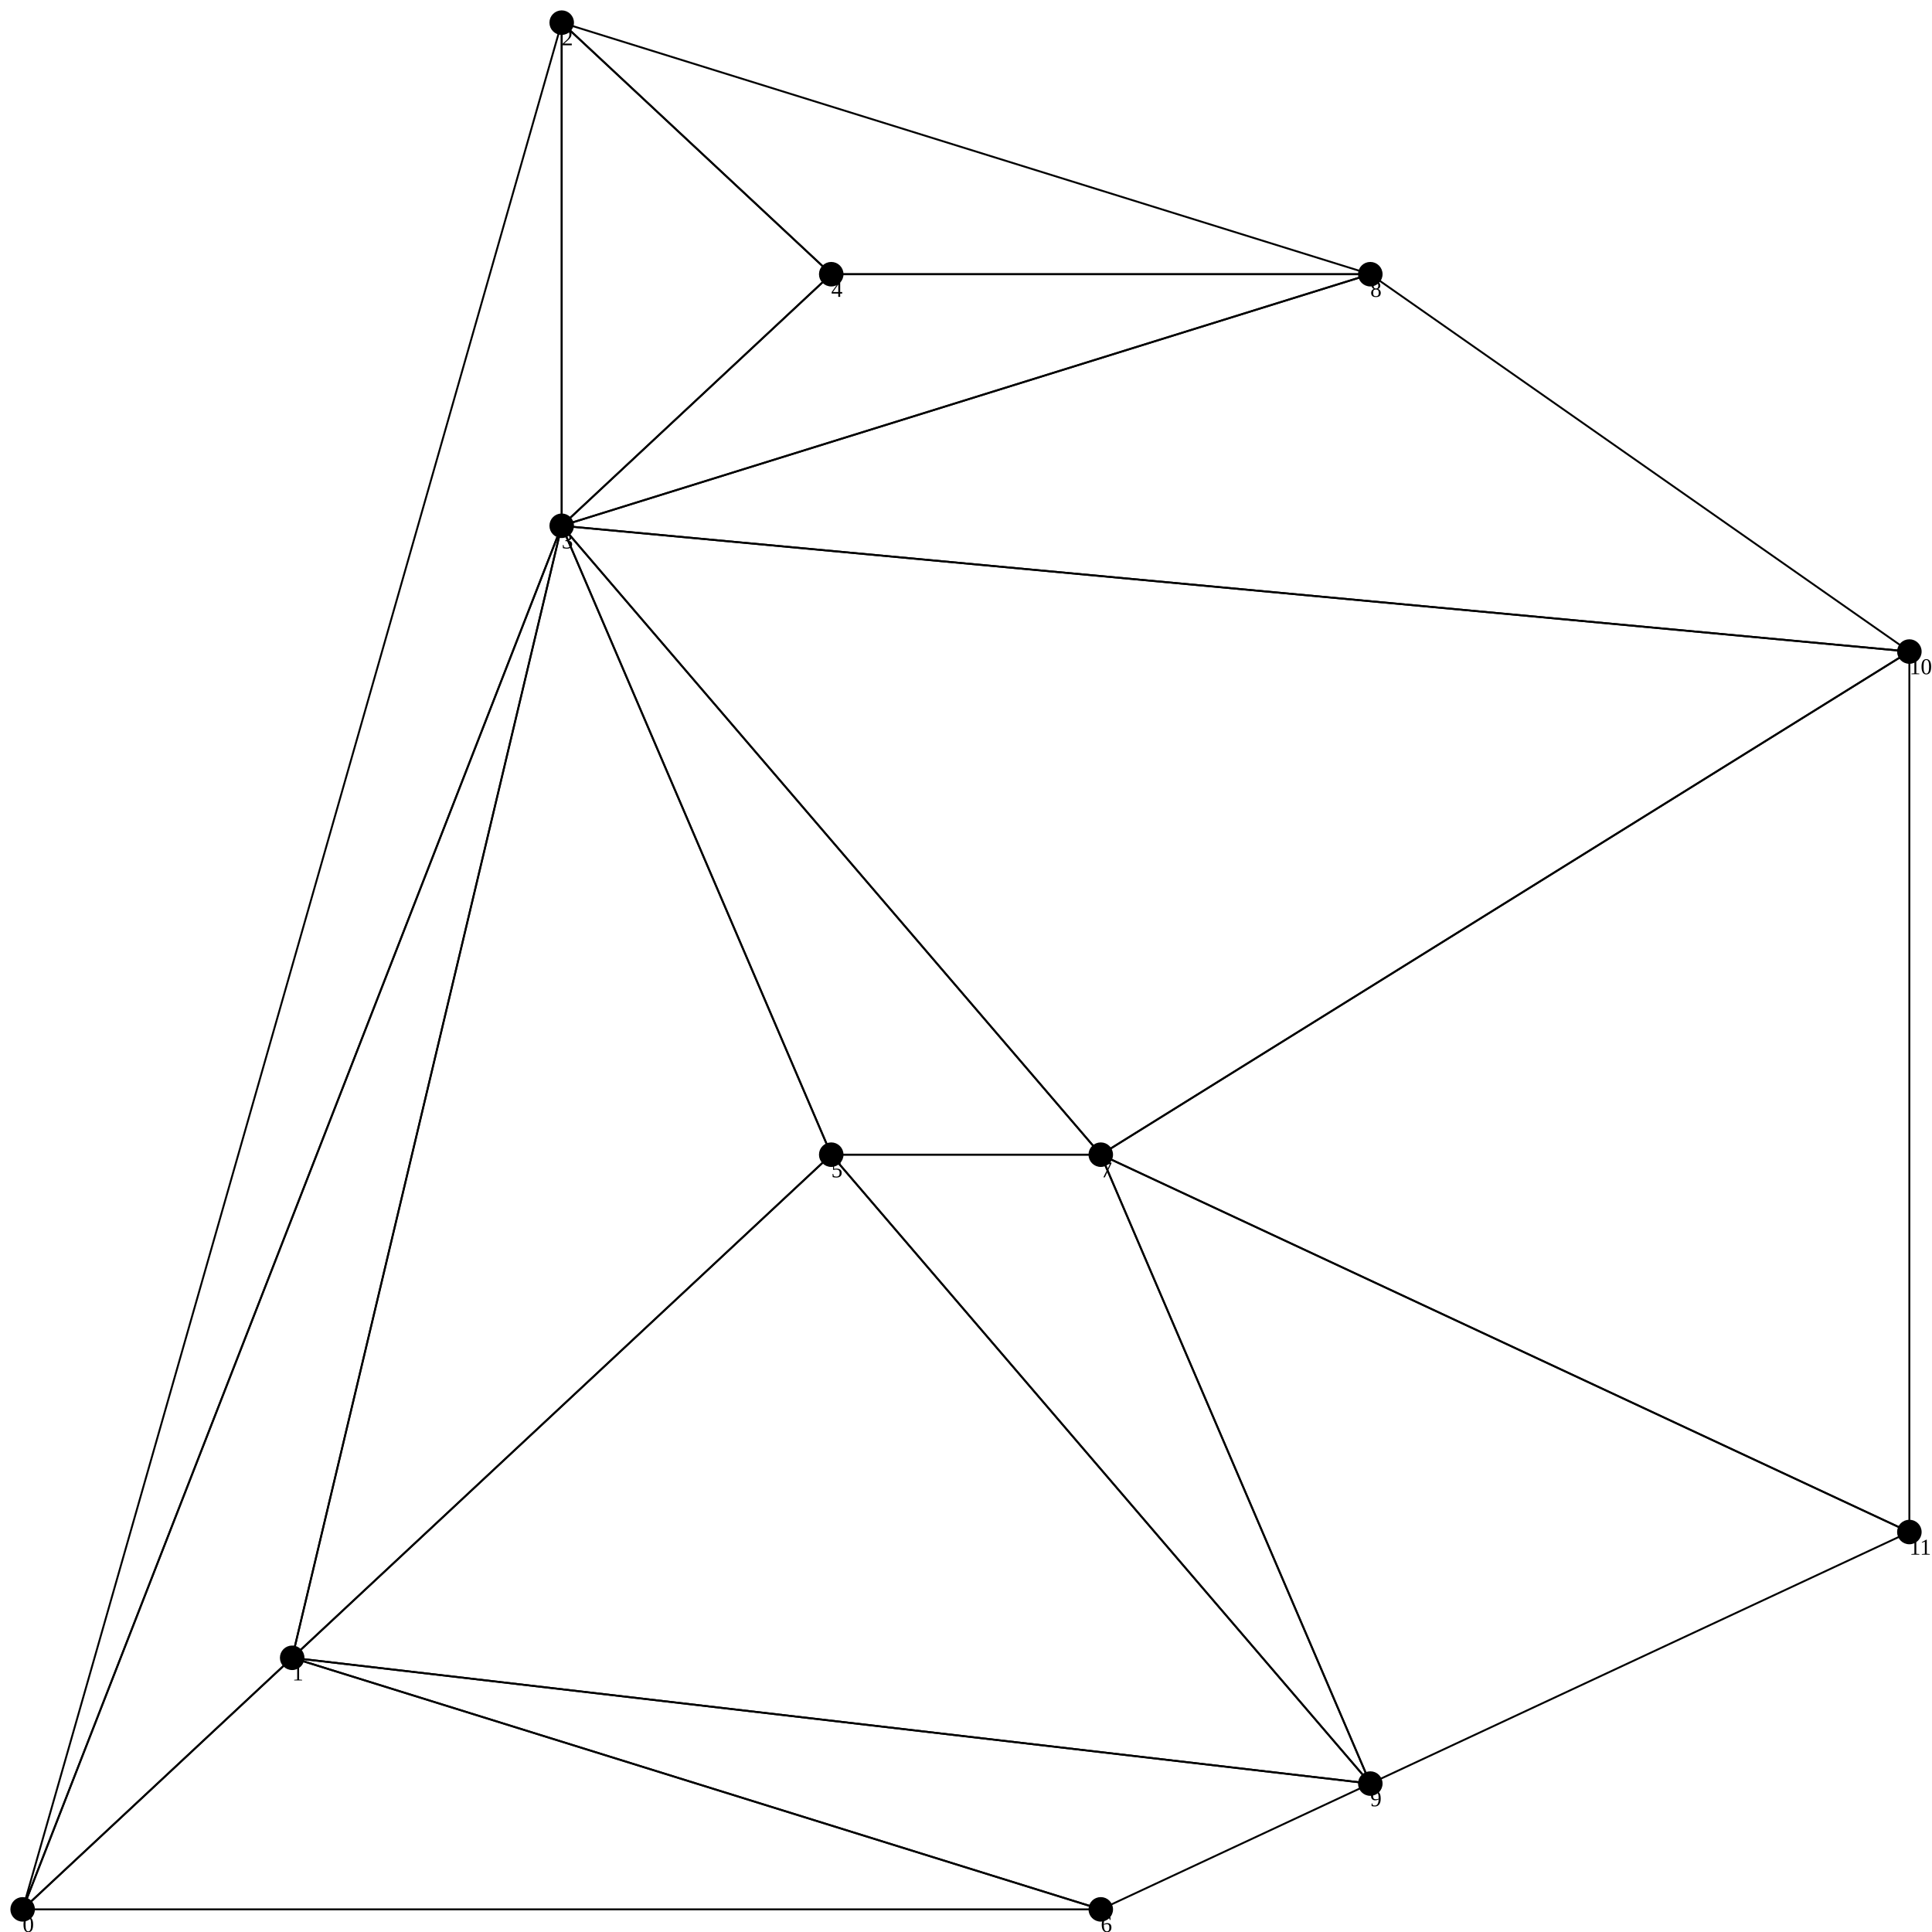
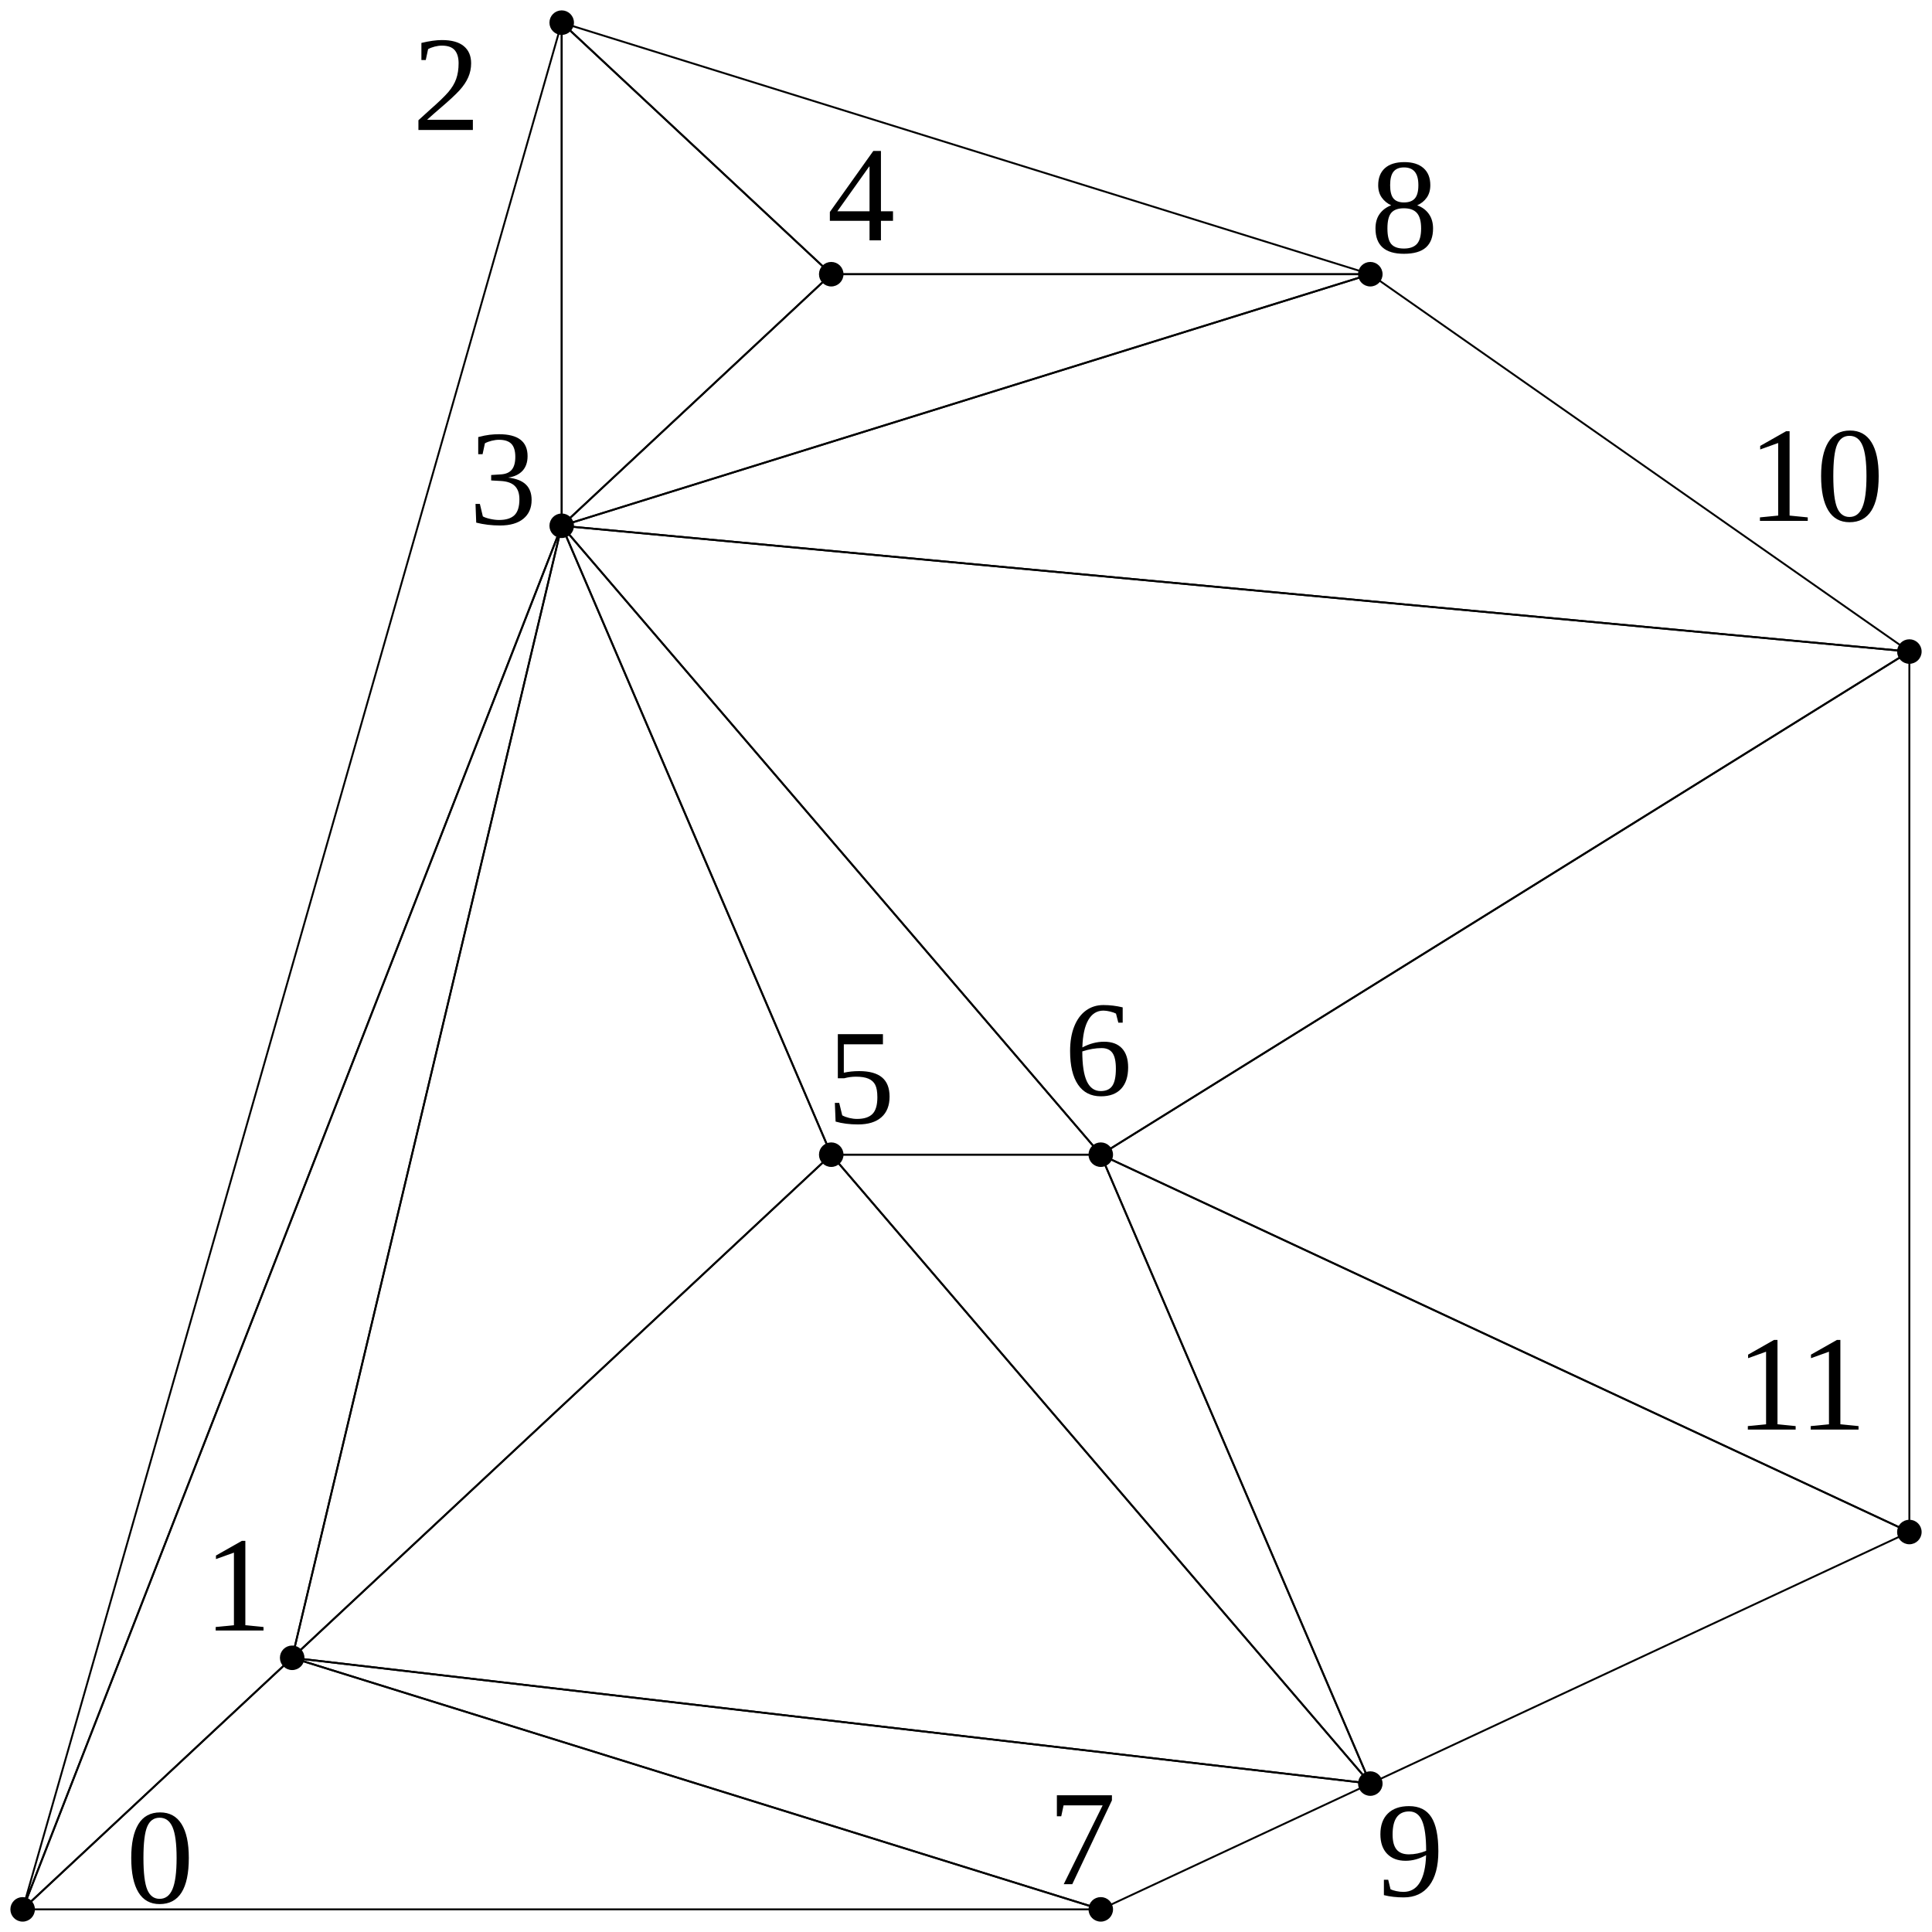
- <svg xmlns="http://www.w3.org/2000/svg" width="1024" height="1024" version="1.1">
-   <circle cx="12.0" cy="1012.0" r="6" style="stroke:black;" />
-   <text x="12.0" y="1024.0" style="fill:black;">0</text>
-   <circle cx="154.857" cy="878.667" r="6" style="stroke:black;" />
-   <text x="154.857" y="890.667" style="fill:black;">1</text>
-   <circle cx="297.714" cy="12.0" r="6" style="stroke:black;" />
-   <text x="297.714" y="24.0" style="fill:black;">2</text>
-   <circle cx="297.714" cy="278.667" r="6" style="stroke:black;" />
-   <text x="297.714" y="290.667" style="fill:black;">3</text>
-   <circle cx="440.571" cy="145.333" r="6" style="stroke:black;" />
-   <text x="440.571" y="157.333" style="fill:black;">4</text>
-   <circle cx="440.571" cy="612.0" r="6" style="stroke:black;" />
-   <text x="440.571" y="624.0" style="fill:black;">5</text>
-   <circle cx="583.429" cy="1012.0" r="6" style="stroke:black;" />
-   <text x="583.429" y="1024.0" style="fill:black;">6</text>
-   <circle cx="583.429" cy="612.0" r="6" style="stroke:black;" />
-   <text x="583.429" y="624.0" style="fill:black;">7</text>
-   <circle cx="726.286" cy="145.333" r="6" style="stroke:black;" />
-   <text x="726.286" y="157.333" style="fill:black;">8</text>
-   <circle cx="726.286" cy="945.333" r="6" style="stroke:black;" />
-   <text x="726.286" y="957.333" style="fill:black;">9</text>
-   <circle cx="1012.0" cy="345.333" r="6" style="stroke:black;" />
-   <text x="1012.0" y="357.333" style="fill:black;">10</text>
-   <circle cx="1012.0" cy="812.0" r="6" style="stroke:black;" />
-   <text x="1012.0" y="824.0" style="fill:black;">11</text>
-   <polygon points="12.0,1012.0 583.429,1012.0 154.857,878.667" style="fill:none;stroke:black;" />
-   <polygon points="12.0,1012.0 154.857,878.667 297.714,278.667" style="fill:none;stroke:black;" />
-   <polygon points="12.0,1012.0 297.714,278.667 297.714,12.0" style="fill:none;stroke:black;" />
-   <polygon points="154.857,878.667 583.429,1012.0 726.286,945.333" style="fill:none;stroke:black;" />
-   <polygon points="154.857,878.667 726.286,945.333 440.571,612.0" style="fill:none;stroke:black;" />
-   <polygon points="154.857,878.667 440.571,612.0 297.714,278.667" style="fill:none;stroke:black;" />
-   <polygon points="297.714,12.0 297.714,278.667 440.571,145.333" style="fill:none;stroke:black;" />
-   <polygon points="297.714,12.0 440.571,145.333 726.286,145.333" style="fill:none;stroke:black;" />
-   <polygon points="297.714,278.667 440.571,612.0 583.429,612.0" style="fill:none;stroke:black;" />
-   <polygon points="297.714,278.667 583.429,612.0 1012.0,345.333" style="fill:none;stroke:black;" />
-   <polygon points="297.714,278.667 1012.0,345.333 726.286,145.333" style="fill:none;stroke:black;" />
-   <polygon points="297.714,278.667 726.286,145.333 440.571,145.333" style="fill:none;stroke:black;" />
-   <polygon points="440.571,612.0 726.286,945.333 583.429,612.0" style="fill:none;stroke:black;" />
-   <polygon points="583.429,612.0 726.286,945.333 1012.0,812.0" style="fill:none;stroke:black;" />
-   <polygon points="583.429,612.0 1012.0,812.0 1012.0,345.333" style="fill:none;stroke:black;" />
+ <svg xmlns="http://www.w3.org/2000/svg" width="1024" height="1024" version="1.1" id="svg2">
+   <defs id="defs84" />
+   <circle cx="12" cy="1012" r="6" style="stroke:#000000" id="circle4" />
+   <text x="66.807" y="1008.503" style="font-size:72px;fill:#000000" id="text6">0</text>
+   <circle cx="154.857" cy="878.667" r="6" style="stroke:#000000" id="circle8" />
+   <text x="107.988" y="864.208" style="font-size:72px;fill:#000000" id="text10">1</text>
+   <circle cx="297.714" cy="12" r="6" style="stroke:#000000" id="circle12" />
+   <text x="218.602" y="68.902" style="font-size:72px;fill:#000000" id="text14">2</text>
+   <circle cx="297.714" cy="278.667" r="6" style="stroke:#000000" id="circle16" />
+   <text x="248.577" y="277.815" style="font-size:72px;fill:#000000" id="text18">3</text>
+   <circle cx="440.571" cy="145.333" r="6" style="stroke:#000000" id="circle20" />
+   <text x="438.433" y="127.399" style="font-size:72px;fill:#000000" id="text22">4</text>
+   <circle cx="440.571" cy="612" r="6" style="stroke:#000000" id="circle24" />
+   <text x="438.304" y="595.274" style="font-size:72px;fill:#000000" id="text26">5</text>
+   <circle cx="583.429" cy="1012" r="6" style="stroke:#000000" id="circle28" />
+   <text x="564.078" y="580.369" style="font-size:72px;fill:#000000" id="text30">6</text>
+   <circle cx="583.429" cy="612" r="6" style="stroke:#000000" id="circle32" />
+   <text x="555.422" y="998.657" style="font-size:72px;fill:#000000" id="text34">7</text>
+   <circle cx="726.286" cy="145.333" r="6" style="stroke:#000000" id="circle36" />
+   <text x="726.286" y="133.813" style="font-size:72px;fill:#000000" id="text38">8</text>
+   <circle cx="726.286" cy="945.333" r="6" style="stroke:#000000" id="circle40" />
+   <text x="729.31" y="1004.959" style="font-size:72px;fill:#000000" id="text42">9</text>
+   <circle cx="1012" cy="345.333" r="6" style="stroke:#000000" id="circle44" />
+   <text x="926.473" y="276.083" style="font-size:72px;fill:#000000" id="text46">10</text>
+   <circle cx="1012" cy="812" r="6" style="stroke:#000000" id="circle48" />
+   <text x="920.058" y="757.717" style="font-size:72px;fill:#000000" id="text50">11</text>
+   <polygon points="154.857,878.667 12,1012 583.429,1012 " style="fill:none;stroke:#000000" id="polygon52" />
+   <polygon points="297.714,278.667 12,1012 154.857,878.667 " style="fill:none;stroke:#000000" id="polygon54" />
+   <polygon points="297.714,12 12,1012 297.714,278.667 " style="fill:none;stroke:#000000" id="polygon56" />
+   <polygon points="726.286,945.333 154.857,878.667 583.429,1012 " style="fill:none;stroke:#000000" id="polygon58" />
+   <polygon points="440.571,612 154.857,878.667 726.286,945.333 " style="fill:none;stroke:#000000" id="polygon60" />
+   <polygon points="297.714,278.667 154.857,878.667 440.571,612 " style="fill:none;stroke:#000000" id="polygon62" />
+   <polygon points="440.571,145.333 297.714,12 297.714,278.667 " style="fill:none;stroke:#000000" id="polygon64" />
+   <polygon points="726.286,145.333 297.714,12 440.571,145.333 " style="fill:none;stroke:#000000" id="polygon66" />
+   <polygon points="583.429,612 297.714,278.667 440.571,612 " style="fill:none;stroke:#000000" id="polygon68" />
+   <polygon points="1012,345.333 297.714,278.667 583.429,612 " style="fill:none;stroke:#000000" id="polygon70" />
+   <polygon points="726.286,145.333 297.714,278.667 1012,345.333 " style="fill:none;stroke:#000000" id="polygon72" />
+   <polygon points="440.571,145.333 297.714,278.667 726.286,145.333 " style="fill:none;stroke:#000000" id="polygon74" />
+   <polygon points="583.429,612 440.571,612 726.286,945.333 " style="fill:none;stroke:#000000" id="polygon76" />
+   <polygon points="1012,812 583.429,612 726.286,945.333 " style="fill:none;stroke:#000000" id="polygon78" />
+   <polygon points="1012,345.333 583.429,612 1012,812 " style="fill:none;stroke:#000000" id="polygon80" />
</svg>
